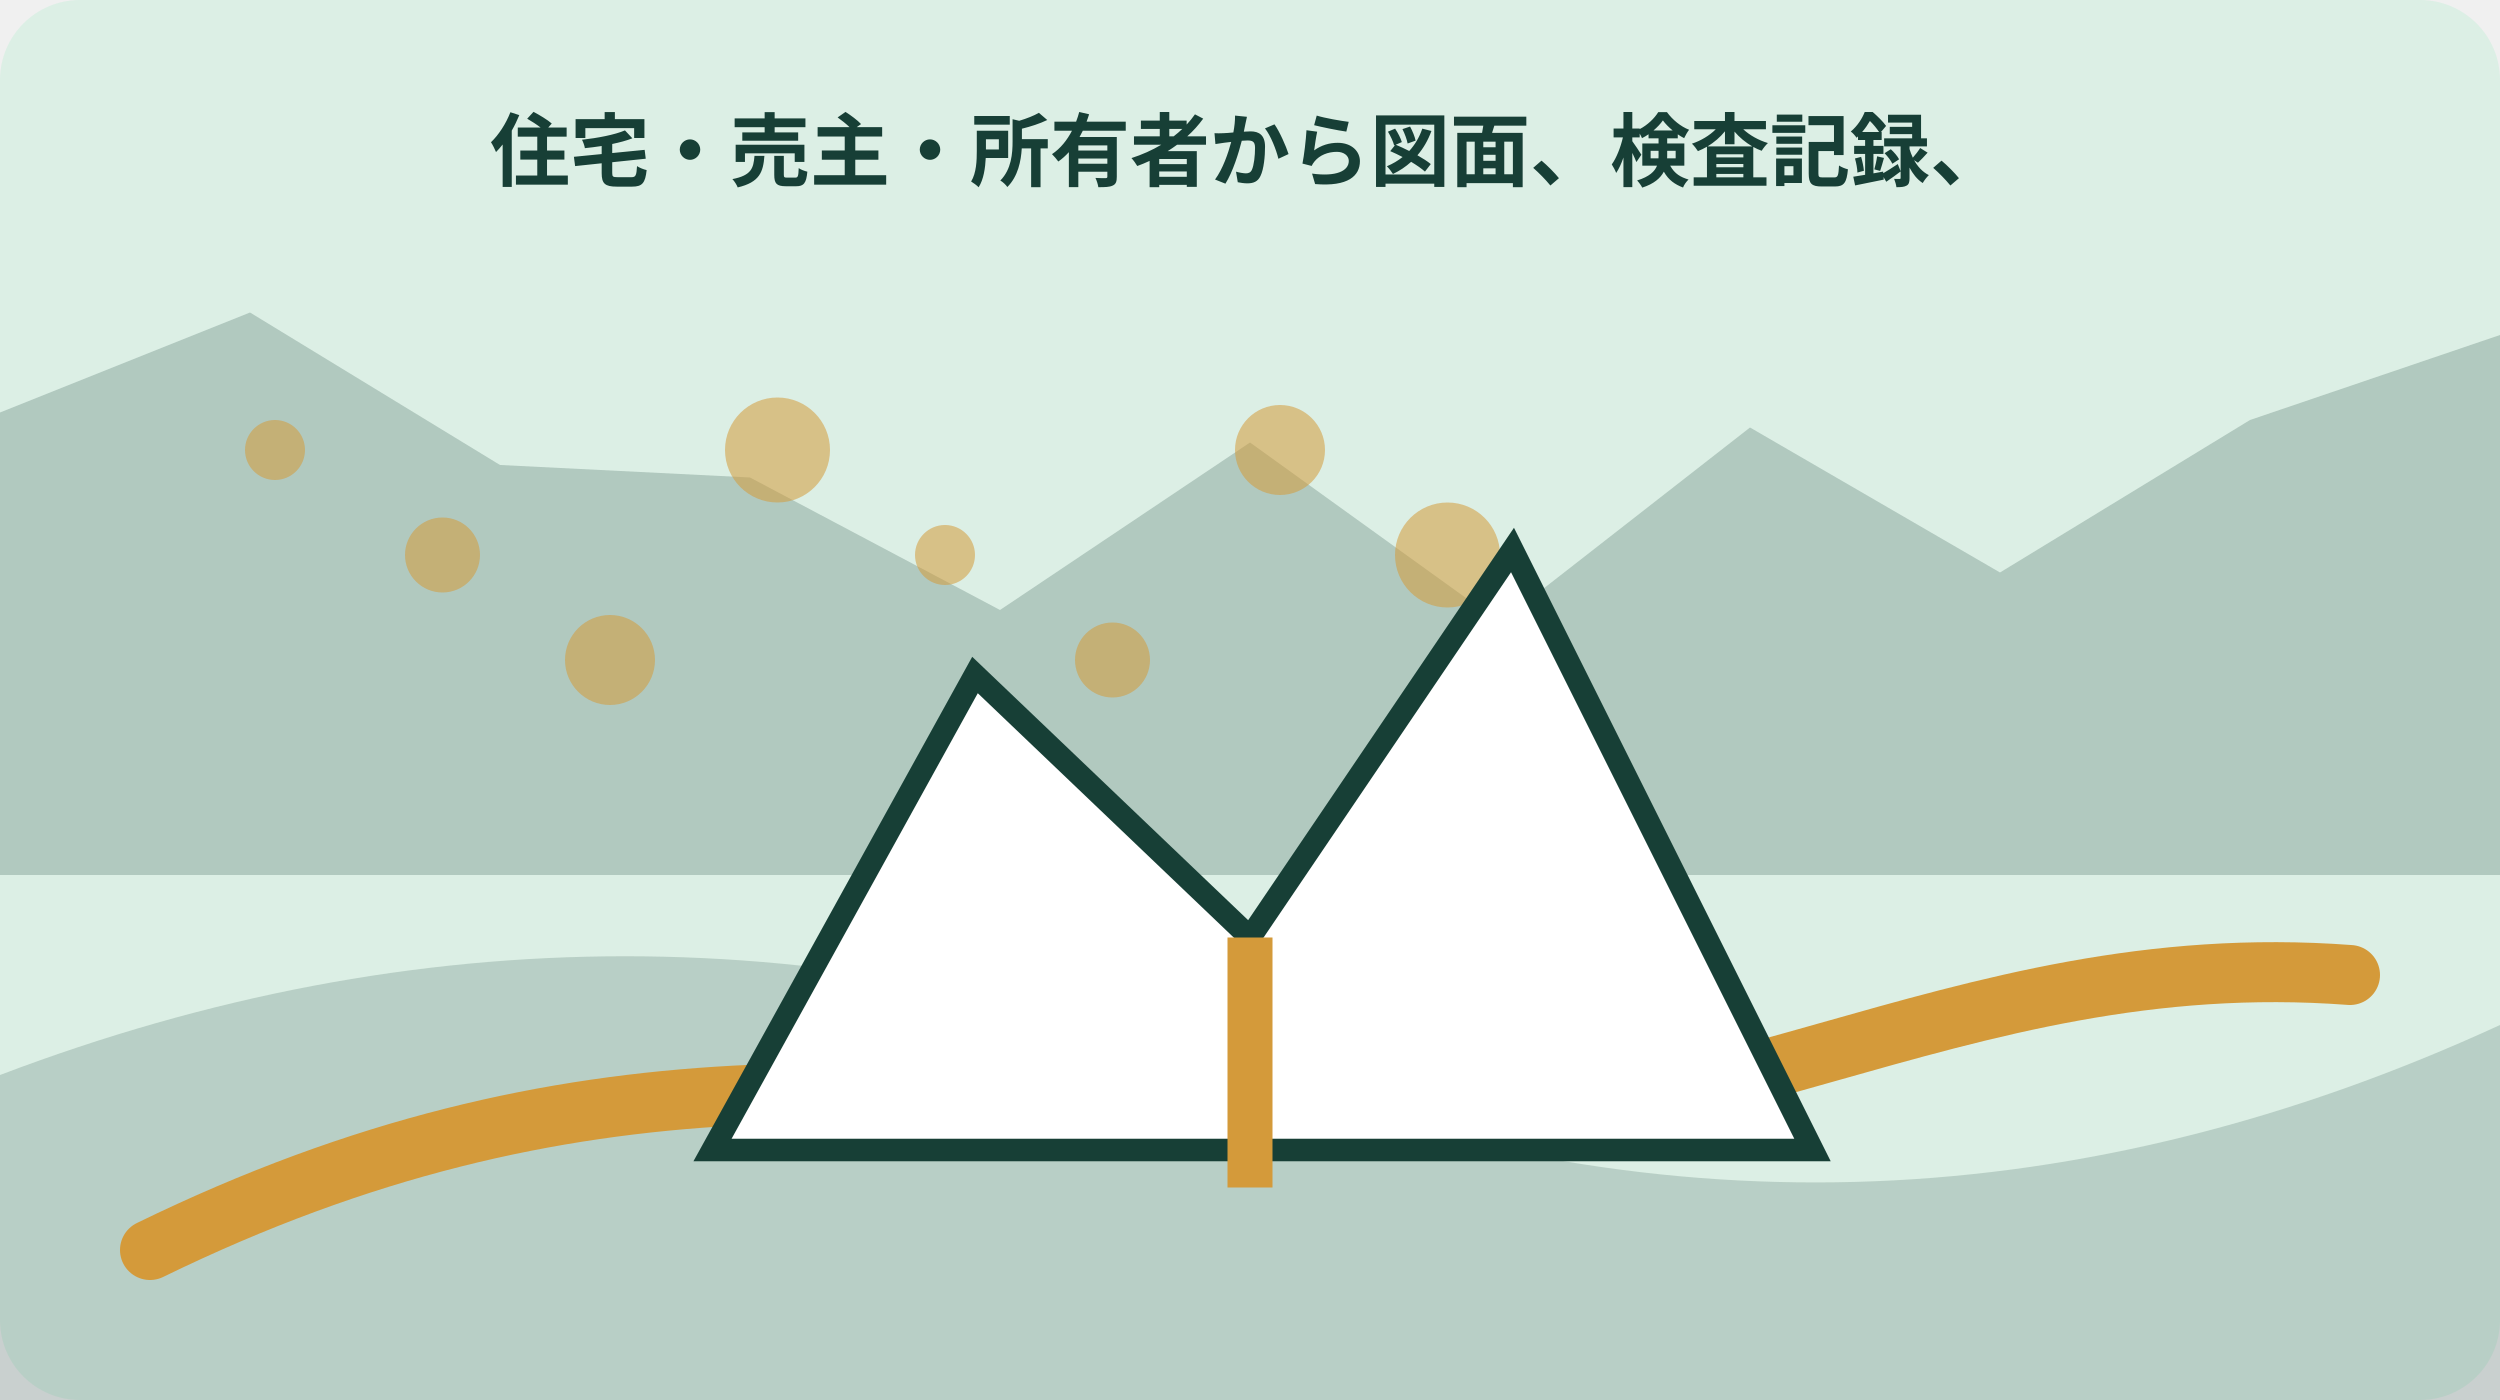
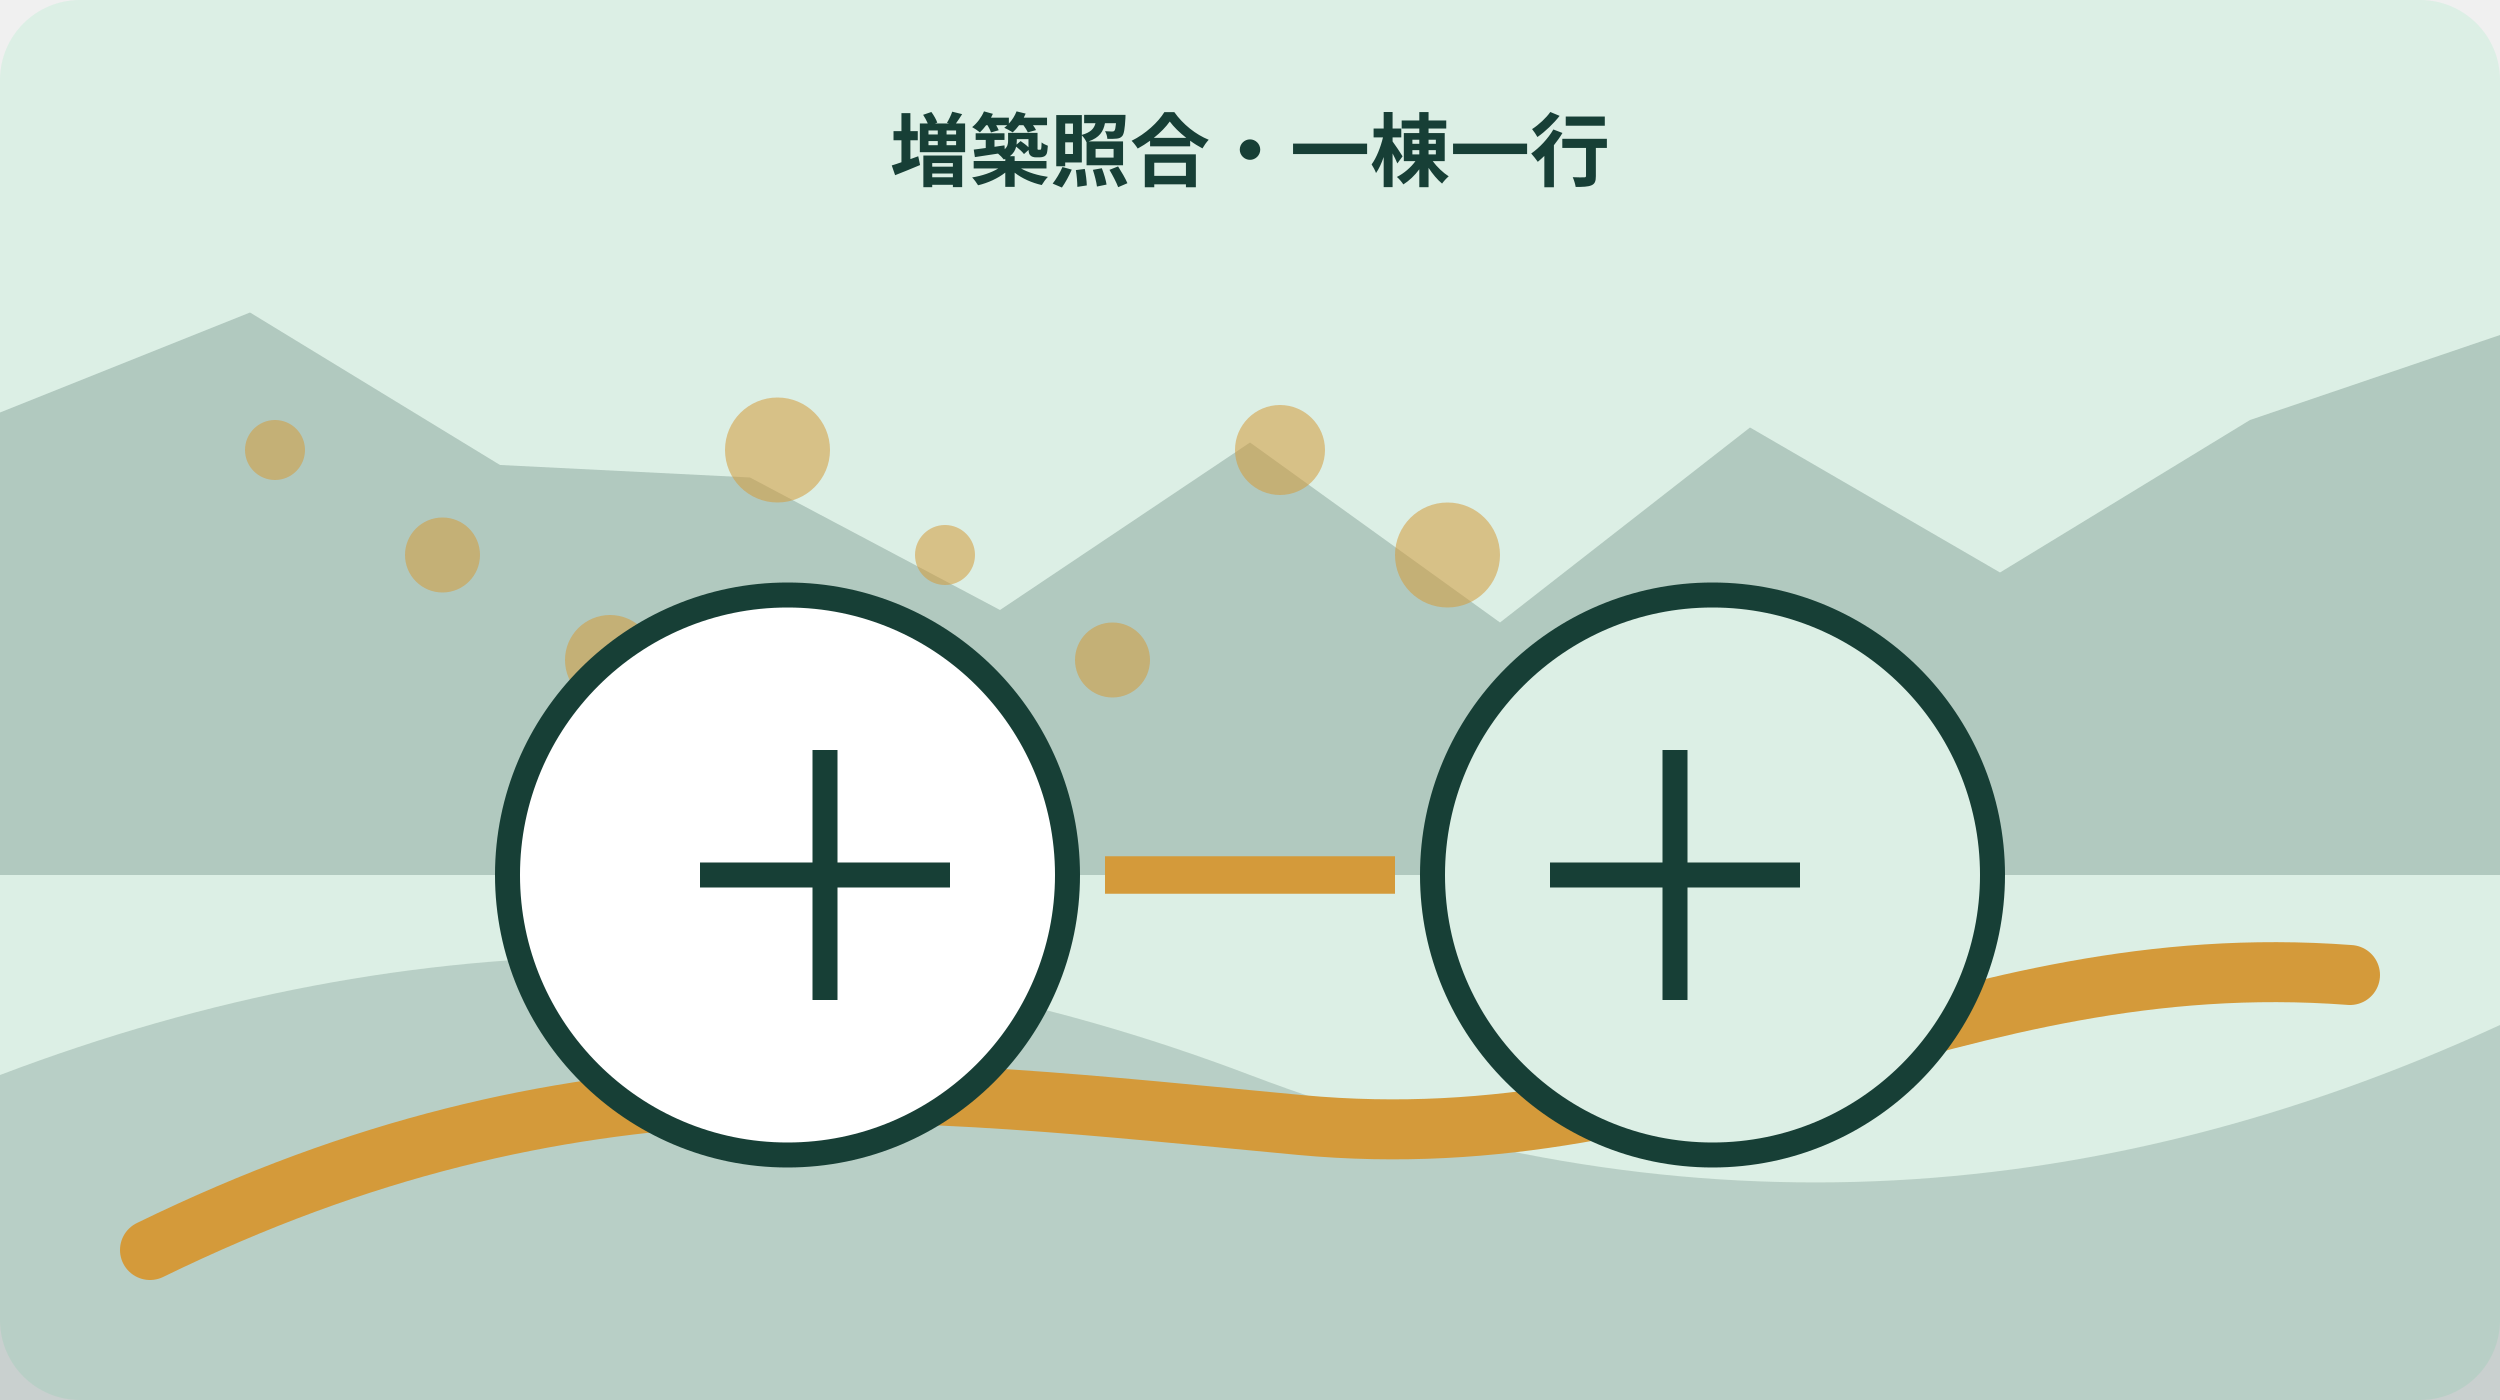
<svg xmlns="http://www.w3.org/2000/svg" width="1000" height="560" viewBox="0 0 1000 560" role="img" aria-labelledby="title desc" data-illustration="mori-editorial" data-topic-id="104" data-scene-index="2">
  <rect width="1000" height="560" rx="32" fill="#dcefe5" />
  <polygon points="0,165 100,125 200,186 300,191 400,244 500,177 600,249 700,171 800,229 900,168 1000,134 1000,350 0,350" fill="#173f36" opacity=".22" />
  <path d="M0 430 Q250 335 500 430 T1000 410 V560 H0Z" fill="#173f36" opacity=".18" />
  <path d="M60 500 C230 417 360 435 520 450 S780 378 940 390" fill="none" stroke="#d49a3a" stroke-width="24" stroke-linecap="round" />
  <circle cx="110" cy="180" r="12" fill="#d49a3a" opacity=".55" />
  <circle cx="177" cy="222" r="15" fill="#d49a3a" opacity=".55" />
  <circle cx="244" cy="264" r="18" fill="#d49a3a" opacity=".55" />
  <circle cx="311" cy="180" r="21" fill="#d49a3a" opacity=".55" />
  <circle cx="378" cy="222" r="12" fill="#d49a3a" opacity=".55" />
  <circle cx="445" cy="264" r="15" fill="#d49a3a" opacity=".55" />
  <circle cx="512" cy="180" r="18" fill="#d49a3a" opacity=".55" />
  <circle cx="579" cy="222" r="21" fill="#d49a3a" opacity=".55" />
-   <g data-scene="land">
-     <path d="M285 460 390 270l110 105 105-155 120 240Z" fill="#fff" stroke="#173f36" stroke-width="9" />
-     <path d="M500 375v100" stroke="#d49a3a" stroke-width="18" />
+   <g data-scene="extension-building-row-crosscheck">
+     <circle cx="315" cy="350" r="112" fill="#fff" stroke="#173f36" stroke-width="10" />
+     <circle cx="685" cy="350" r="112" fill="#dcefe5" stroke="#173f36" stroke-width="10" />
+     <path d="M442 350h116" stroke="#d49a3a" stroke-width="15" />
+     <path d="M280 350h100M330 300v100M620 350h100M670 300v100" stroke="#173f36" stroke-width="10" />
  </g>
-   <text x="500" y="72" text-anchor="middle" font-family="sans-serif" font-size="32" font-weight="700" fill="#173f36">住宅・売主・所有者から図面、検査記録、</text>
+   <text x="500" y="72" text-anchor="middle" font-family="sans-serif" font-size="32" font-weight="700" fill="#173f36">増築照合・一棟一行</text>
</svg>
